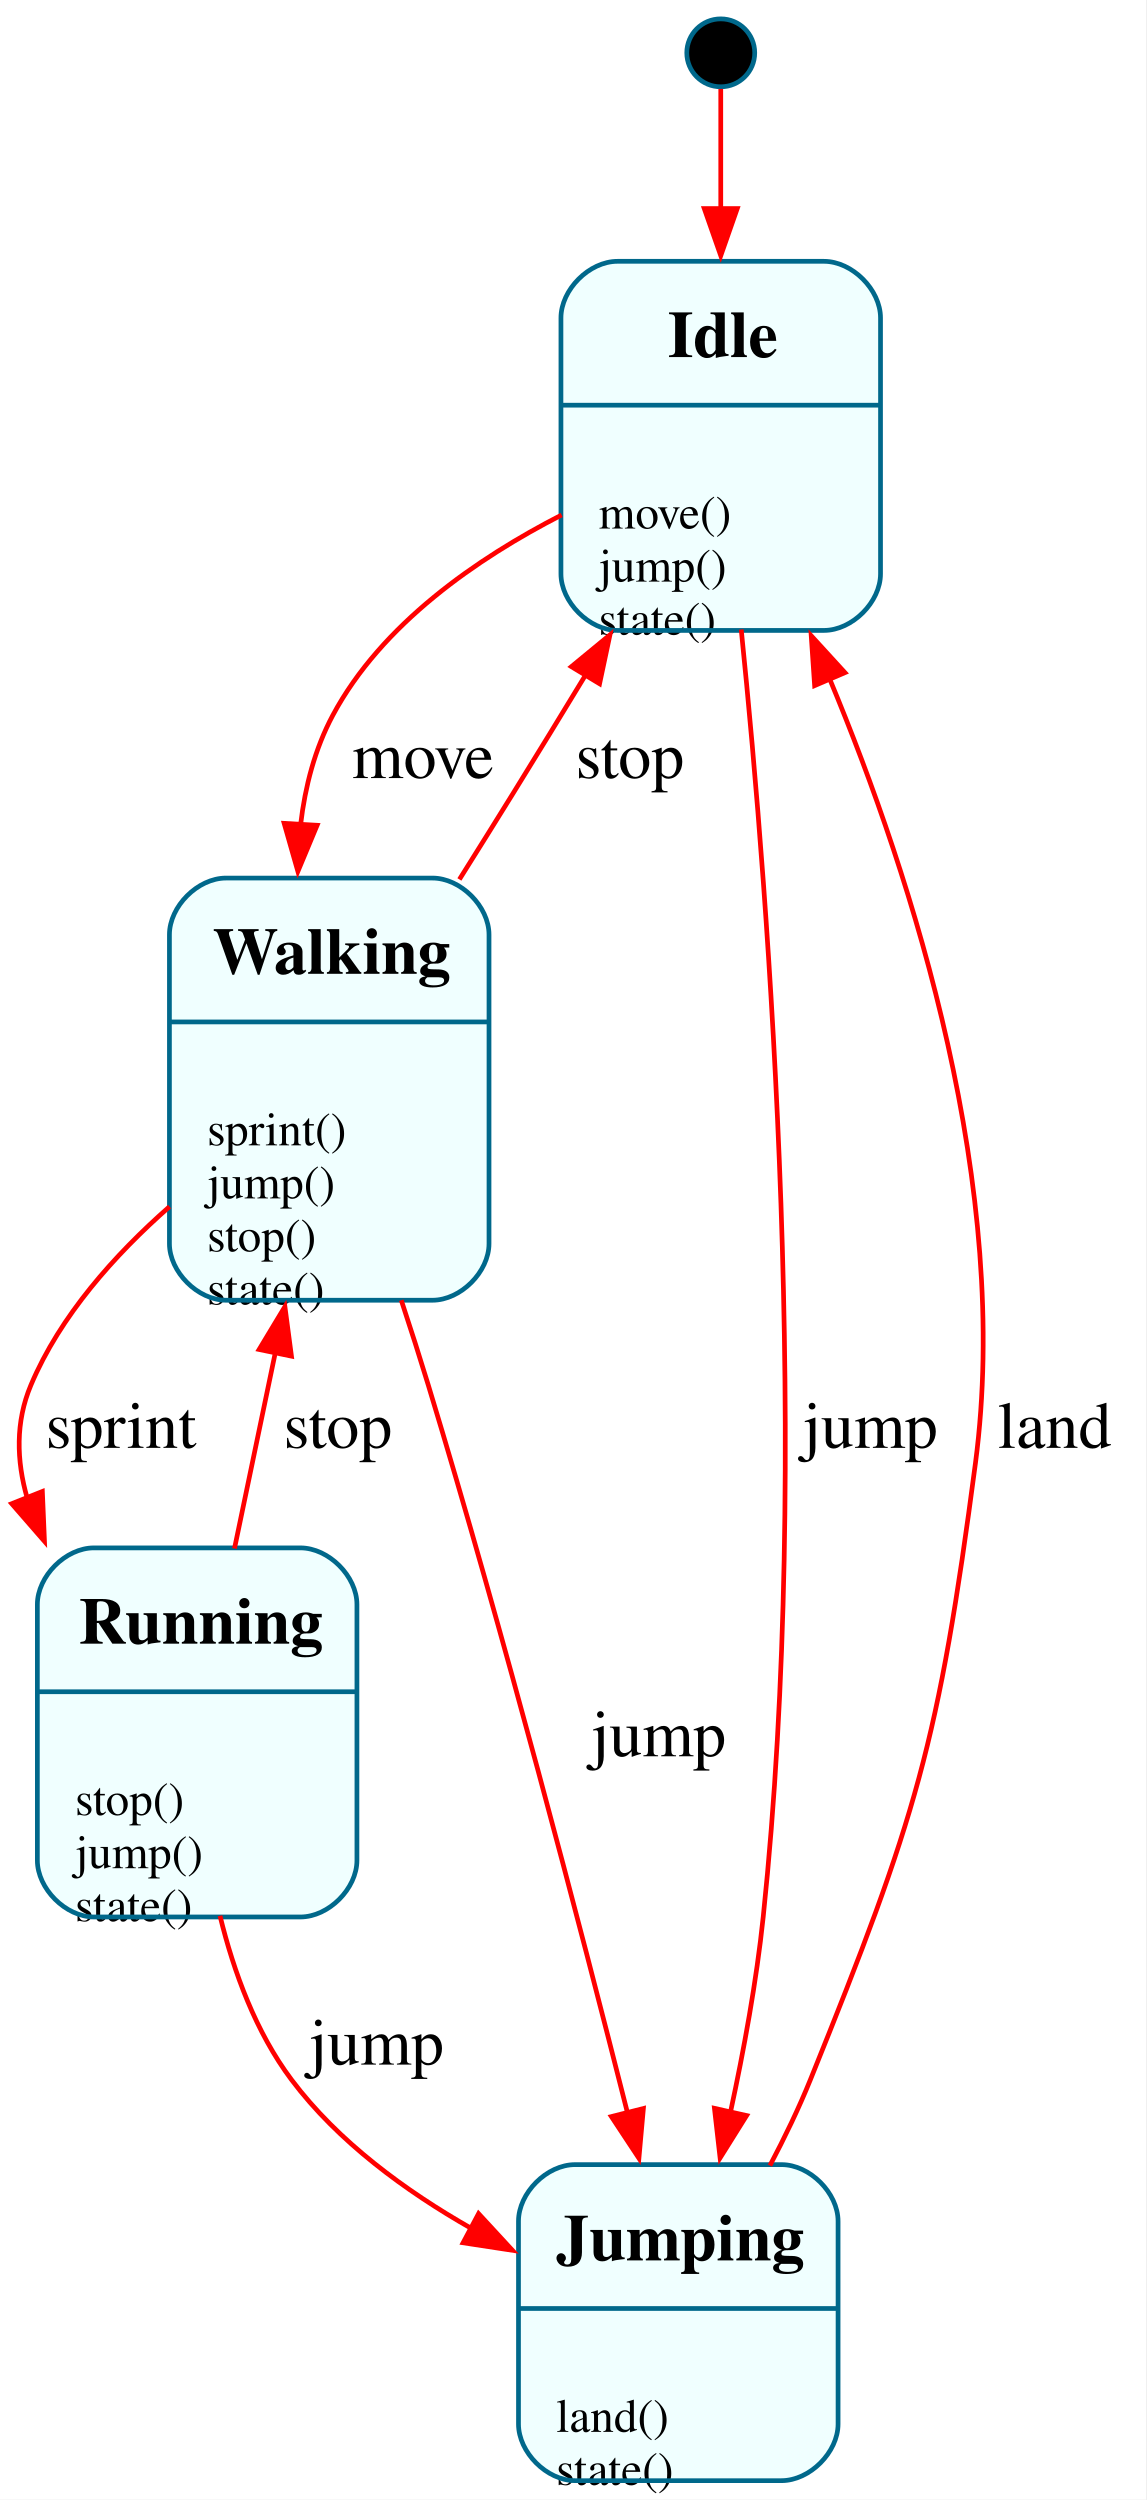
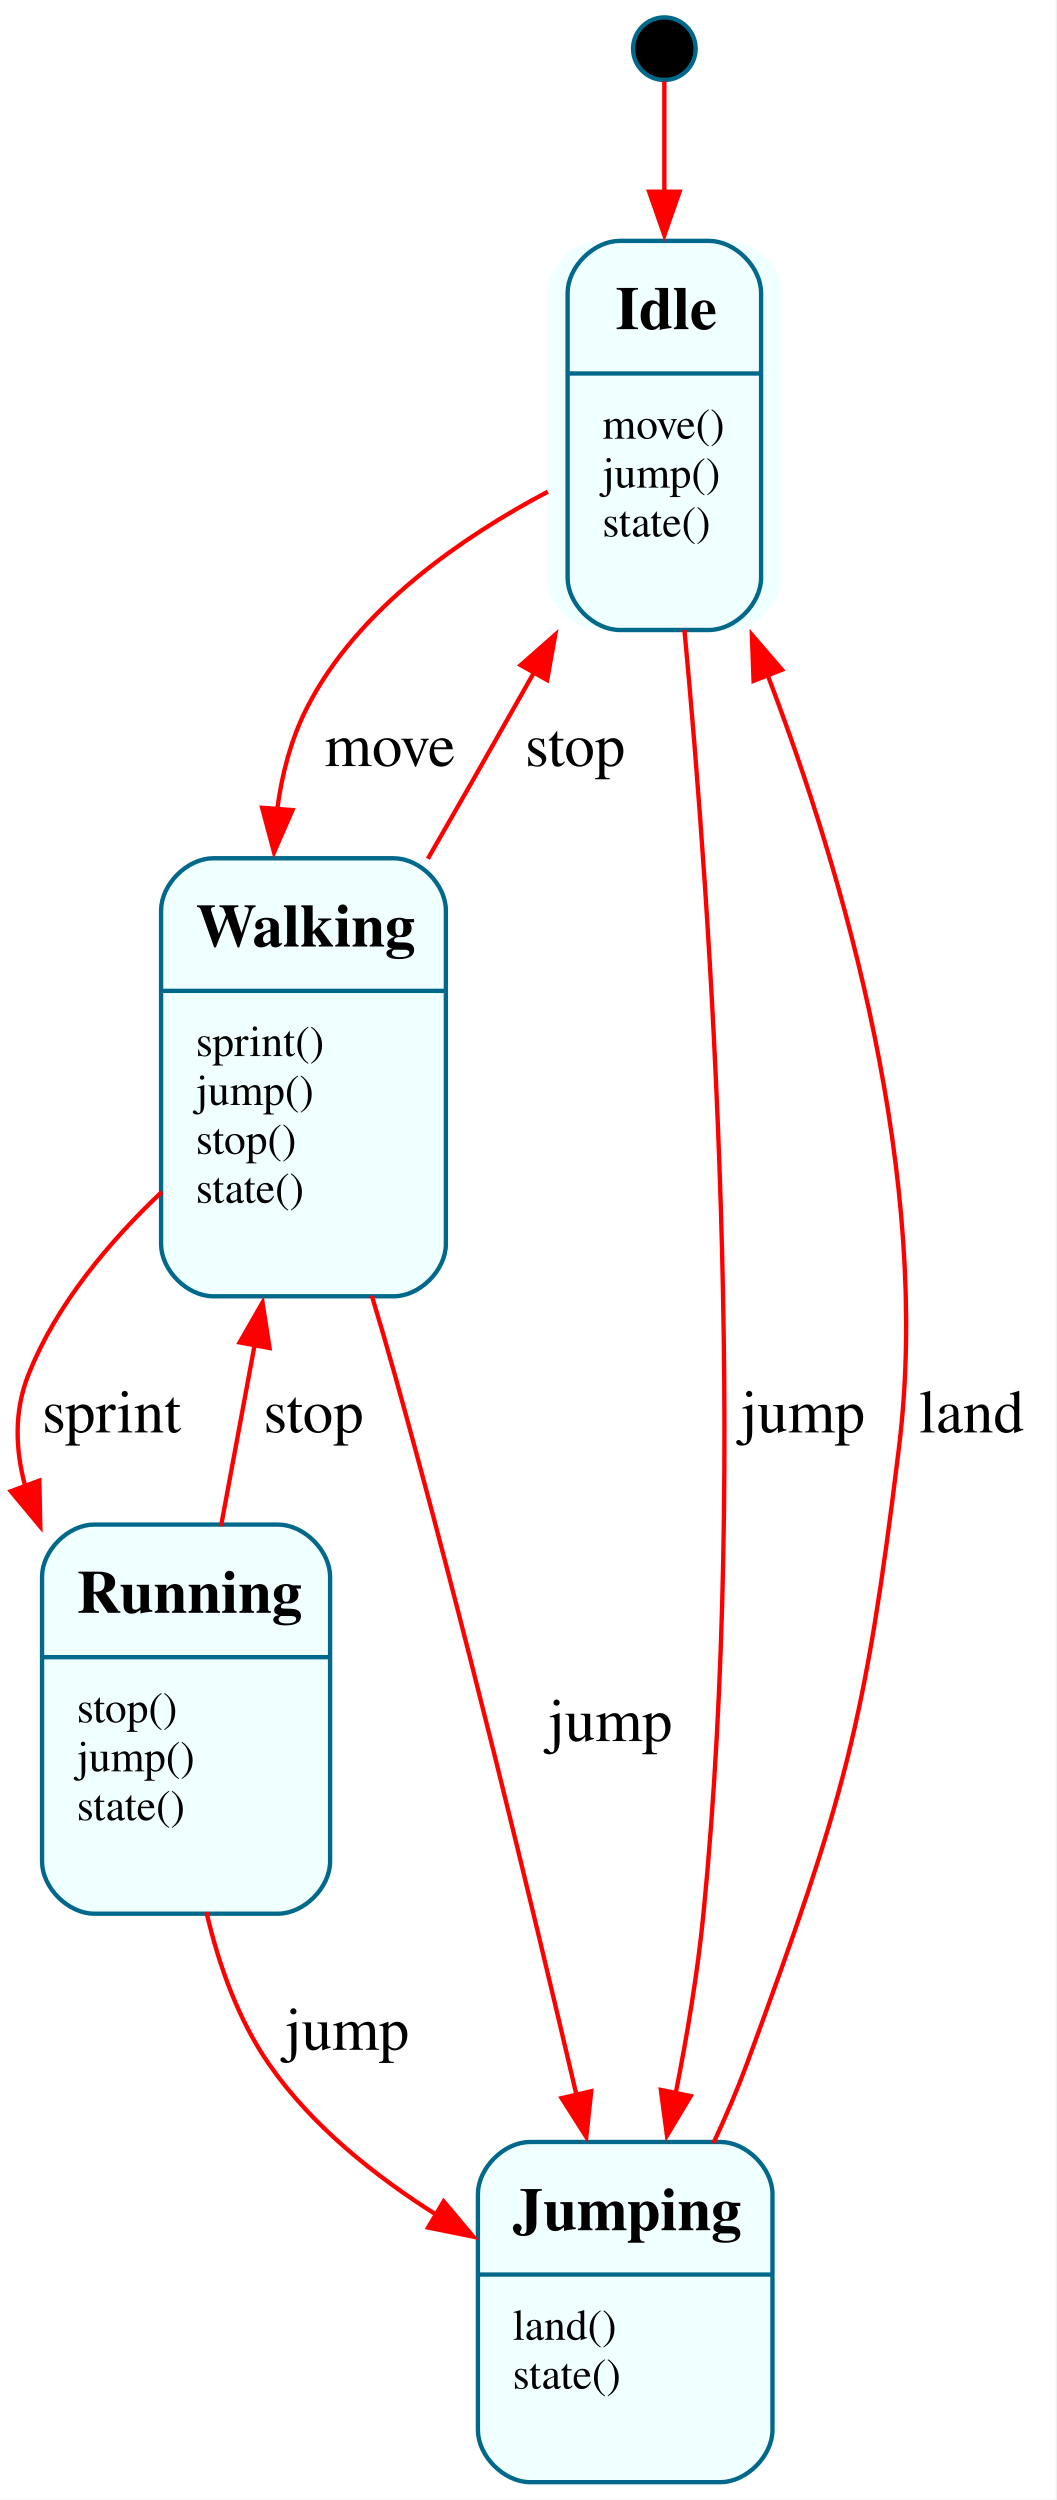
- <svg xmlns="http://www.w3.org/2000/svg" width="243pt" height="530pt" viewBox="0.00 0.00 243.00 530.00">
-   <g id="graph0" class="graph" transform="scale(1 1) rotate(0) translate(4 525.9)">
-     <polygon fill="white" stroke="none" points="-4,4 -4,-525.9 238.95,-525.9 238.95,4 -4,4" />
+ <svg xmlns="http://www.w3.org/2000/svg" width="243pt" height="575pt" viewBox="0.00 0.00 243.00 575.00">
+   <g id="graph0" class="graph" transform="scale(1 1) rotate(0) translate(4 570.9)">
+     <polygon fill="white" stroke="none" points="-4,4 -4,-570.9 238.82,-570.9 238.82,4 -4,4" />
    <g id="node1" class="node">
-       <ellipse fill="black" stroke="#00688b" cx="148.8" cy="-514.7" rx="7.2" ry="7.2" />
+       <ellipse fill="black" stroke="#00688b" cx="148.8" cy="-559.7" rx="7.2" ry="7.2" />
    </g>
    <g id="node2" class="node">
-       <path fill="azure" stroke="none" d="M170.67,-470.5C170.67,-470.5 126.92,-470.5 126.92,-470.5 120.92,-470.5 114.92,-464.5 114.92,-458.5 114.92,-458.5 114.92,-404.25 114.92,-404.25 114.92,-398.25 120.92,-392.25 126.92,-392.25 126.92,-392.25 170.67,-392.25 170.67,-392.25 176.67,-392.25 182.67,-398.25 182.67,-404.25 182.67,-404.25 182.67,-458.5 182.67,-458.5 182.67,-464.5 176.67,-470.5 170.67,-470.5" />
-       <text xml:space="preserve" text-anchor="start" x="137.55" y="-450.2" font-family="Times,serif" font-weight="bold" font-size="14.00">Idle</text>
-       <text xml:space="preserve" text-anchor="start" x="122.92" y="-413.84" font-family="Times,serif" font-size="10.00">move()</text>
-       <text xml:space="preserve" text-anchor="start" x="122.92" y="-402.59" font-family="Times,serif" font-size="10.00">jump()</text>
-       <text xml:space="preserve" text-anchor="start" x="122.92" y="-391.34" font-family="Times,serif" font-size="10.00">state()            </text>
-       <polygon fill="#00688b" stroke="#00688b" points="114.92,-440 114.92,-440 182.67,-440 182.67,-440 114.92,-440" />
-       <path fill="none" stroke="#00688b" d="M126.92,-392.25C126.92,-392.25 170.67,-392.25 170.67,-392.25 176.67,-392.25 182.67,-398.25 182.67,-404.25 182.67,-404.25 182.67,-458.5 182.67,-458.5 182.67,-464.5 176.67,-470.5 170.67,-470.5 170.67,-470.5 126.92,-470.5 126.92,-470.5 120.92,-470.5 114.92,-464.5 114.92,-458.5 114.92,-458.5 114.92,-404.25 114.92,-404.25 114.92,-398.25 120.92,-392.25 126.92,-392.25" />
+       <path fill="azure" stroke="none" d="M163.8,-515.5C163.8,-515.5 133.8,-515.5 133.8,-515.5 127.8,-515.5 121.8,-509.5 121.8,-503.5 121.8,-503.5 121.8,-438 121.8,-438 121.8,-432 127.8,-426 133.8,-426 133.8,-426 163.8,-426 163.8,-426 169.8,-426 175.8,-432 175.8,-438 175.8,-438 175.8,-503.5 175.8,-503.5 175.8,-509.5 169.8,-515.5 163.8,-515.5" />
+       <text xml:space="preserve" text-anchor="start" x="137.55" y="-495.2" font-family="Times,serif" font-weight="bold" font-size="14.00">Idle</text>
+       <text xml:space="preserve" text-anchor="start" x="134.55" y="-470" font-family="Times,serif" font-size="10.00">move()</text>
+       <text xml:space="preserve" text-anchor="start" x="134.55" y="-458.75" font-family="Times,serif" font-size="10.00">jump()</text>
+       <text xml:space="preserve" text-anchor="start" x="134.55" y="-447.5" font-family="Times,serif" font-size="10.00">state()</text>
+       <text xml:space="preserve" text-anchor="start" x="135.3" y="-436.25" font-family="Times,serif" font-size="10.00">            </text>
+       <polygon fill="#00688b" stroke="#00688b" points="126.55,-485 126.55,-485 171.05,-485 171.05,-485 126.55,-485" />
+       <path fill="none" stroke="#00688b" d="M138.55,-426C138.55,-426 159.05,-426 159.05,-426 165.05,-426 171.05,-432 171.05,-438 171.05,-438 171.05,-503.5 171.05,-503.5 171.05,-509.5 165.05,-515.5 159.05,-515.5 159.05,-515.5 138.55,-515.5 138.55,-515.5 132.55,-515.5 126.55,-509.5 126.55,-503.5 126.55,-503.5 126.55,-438 126.55,-438 126.55,-432 132.55,-426 138.55,-426" />
    </g>
    <g id="edge1" class="edge">
-       <path fill="none" stroke="red" d="M148.8,-507.04C148.8,-501.03 148.8,-491.57 148.8,-481.38" />
-       <polygon fill="red" stroke="red" points="152.3,-481.69 148.8,-471.69 145.3,-481.69 152.3,-481.69" />
+       <path fill="none" stroke="red" d="M148.8,-552.16C148.8,-546.25 148.8,-536.91 148.8,-526.66" />
+       <polygon fill="red" stroke="red" points="152.3,-526.81 148.8,-516.81 145.3,-526.81 152.3,-526.81" />
    </g>
    <g id="node3" class="node">
-       <path fill="azure" stroke="none" d="M87.67,-339.75C87.67,-339.75 43.92,-339.75 43.92,-339.75 37.92,-339.75 31.92,-333.75 31.92,-327.75 31.92,-327.75 31.92,-262.25 31.92,-262.25 31.92,-256.25 37.92,-250.25 43.92,-250.25 43.92,-250.25 87.67,-250.25 87.67,-250.25 93.67,-250.25 99.67,-256.25 99.67,-262.25 99.67,-262.25 99.67,-327.75 99.67,-327.75 99.67,-333.75 93.67,-339.75 87.67,-339.75" />
-       <text xml:space="preserve" text-anchor="start" x="41.05" y="-319.45" font-family="Times,serif" font-weight="bold" font-size="14.00">Walking</text>
-       <text xml:space="preserve" text-anchor="start" x="39.92" y="-283.09" font-family="Times,serif" font-size="10.00">sprint()</text>
-       <text xml:space="preserve" text-anchor="start" x="39.92" y="-271.84" font-family="Times,serif" font-size="10.00">jump()</text>
-       <text xml:space="preserve" text-anchor="start" x="39.92" y="-260.59" font-family="Times,serif" font-size="10.00">stop()</text>
-       <text xml:space="preserve" text-anchor="start" x="39.92" y="-249.34" font-family="Times,serif" font-size="10.00">state()            </text>
-       <polygon fill="#00688b" stroke="#00688b" points="31.92,-309.25 31.92,-309.25 99.67,-309.25 99.67,-309.25 31.92,-309.25" />
-       <path fill="none" stroke="#00688b" d="M43.92,-250.25C43.92,-250.25 87.67,-250.25 87.67,-250.25 93.67,-250.25 99.67,-256.25 99.67,-262.25 99.67,-262.25 99.67,-327.75 99.67,-327.75 99.67,-333.75 93.67,-339.75 87.67,-339.75 87.67,-339.75 43.92,-339.75 43.92,-339.75 37.92,-339.75 31.92,-333.75 31.92,-327.75 31.92,-327.75 31.92,-262.25 31.92,-262.25 31.92,-256.25 37.92,-250.25 43.92,-250.25" />
+       <path fill="azure" stroke="none" d="M86.55,-373.5C86.55,-373.5 45.05,-373.5 45.05,-373.5 39.05,-373.5 33.05,-367.5 33.05,-361.5 33.05,-361.5 33.05,-284.75 33.05,-284.75 33.05,-278.75 39.05,-272.75 45.05,-272.75 45.05,-272.75 86.55,-272.75 86.55,-272.75 92.55,-272.75 98.55,-278.75 98.55,-284.75 98.55,-284.75 98.55,-361.5 98.55,-361.5 98.55,-367.5 92.55,-373.5 86.55,-373.5" />
+       <text xml:space="preserve" text-anchor="start" x="41.05" y="-353.2" font-family="Times,serif" font-weight="bold" font-size="14.00">Walking</text>
+       <text xml:space="preserve" text-anchor="start" x="41.05" y="-328" font-family="Times,serif" font-size="10.00">sprint()</text>
+       <text xml:space="preserve" text-anchor="start" x="41.05" y="-316.75" font-family="Times,serif" font-size="10.00">jump()</text>
+       <text xml:space="preserve" text-anchor="start" x="41.05" y="-305.5" font-family="Times,serif" font-size="10.00">stop()</text>
+       <text xml:space="preserve" text-anchor="start" x="41.05" y="-294.25" font-family="Times,serif" font-size="10.00">state()</text>
+       <text xml:space="preserve" text-anchor="start" x="42.17" y="-283" font-family="Times,serif" font-size="10.00">            </text>
+       <polygon fill="#00688b" stroke="#00688b" points="33.05,-343 33.05,-343 98.55,-343 98.55,-343 33.05,-343" />
+       <path fill="none" stroke="#00688b" d="M45.05,-272.75C45.05,-272.75 86.55,-272.75 86.55,-272.75 92.55,-272.75 98.55,-278.75 98.55,-284.75 98.55,-284.75 98.55,-361.5 98.55,-361.5 98.55,-367.5 92.55,-373.5 86.55,-373.5 86.55,-373.5 45.05,-373.5 45.05,-373.5 39.05,-373.5 33.05,-367.5 33.05,-361.5 33.05,-361.5 33.05,-284.75 33.05,-284.75 33.05,-278.75 39.05,-272.75 45.05,-272.75" />
    </g>
    <g id="edge2" class="edge">
-       <path fill="none" stroke="red" d="M115.07,-416.73C97.22,-407.58 76.9,-393.61 66.55,-374.25 62.76,-367.16 60.68,-359.18 59.73,-351.08" />
-       <polygon fill="red" stroke="red" points="63.23,-350.94 59.15,-341.16 56.24,-351.35 63.23,-350.94" />
-       <text xml:space="preserve" text-anchor="middle" x="85.67" y="-360.95" font-family="Times,serif" font-size="14.00"> move </text>
+       <path fill="none" stroke="red" d="M122,-457.81C102.72,-447.62 78.14,-430.95 66.55,-408 62.93,-400.84 60.84,-392.89 59.77,-384.8" />
+       <polygon fill="red" stroke="red" points="63.27,-384.58 59.03,-374.87 56.29,-385.11 63.27,-384.58" />
+       <text xml:space="preserve" text-anchor="middle" x="85.67" y="-394.7" font-family="Times,serif" font-size="14.00"> move </text>
    </g>
    <g id="node5" class="node">
-       <path fill="azure" stroke="none" d="M161.67,-67C161.67,-67 117.92,-67 117.92,-67 111.92,-67 105.92,-61 105.92,-55 105.92,-55 105.92,-12 105.92,-12 105.92,-6 111.92,0 117.92,0 117.92,0 161.67,0 161.67,0 167.67,0 173.67,-6 173.67,-12 173.67,-12 173.67,-55 173.67,-55 173.67,-61 167.67,-67 161.67,-67" />
-       <text xml:space="preserve" text-anchor="start" x="113.92" y="-46.7" font-family="Times,serif" font-weight="bold" font-size="14.00">Jumping</text>
-       <text xml:space="preserve" text-anchor="start" x="113.92" y="-10.34" font-family="Times,serif" font-size="10.00">land()</text>
-       <text xml:space="preserve" text-anchor="start" x="113.92" y="0.91" font-family="Times,serif" font-size="10.00">state()            </text>
-       <polygon fill="#00688b" stroke="#00688b" points="105.92,-36.5 105.92,-36.5 173.67,-36.5 173.67,-36.5 105.92,-36.5" />
-       <path fill="none" stroke="#00688b" d="M117.92,0C117.92,0 161.67,0 161.67,0 167.67,0 173.67,-6 173.67,-12 173.67,-12 173.67,-55 173.67,-55 173.67,-61 167.67,-67 161.67,-67 161.67,-67 117.92,-67 117.92,-67 111.92,-67 105.92,-61 105.92,-55 105.92,-55 105.92,-12 105.92,-12 105.92,-6 111.92,0 117.92,0" />
+       <path fill="azure" stroke="none" d="M161.67,-78.25C161.67,-78.25 117.92,-78.25 117.92,-78.25 111.92,-78.25 105.92,-72.25 105.92,-66.25 105.92,-66.25 105.92,-12 105.92,-12 105.92,-6 111.92,0 117.92,0 117.92,0 161.67,0 161.67,0 167.67,0 173.67,-6 173.67,-12 173.67,-12 173.67,-66.25 173.67,-66.25 173.67,-72.25 167.67,-78.25 161.67,-78.25" />
+       <text xml:space="preserve" text-anchor="start" x="113.92" y="-57.95" font-family="Times,serif" font-weight="bold" font-size="14.00">Jumping</text>
+       <text xml:space="preserve" text-anchor="start" x="113.92" y="-32.75" font-family="Times,serif" font-size="10.00">land()</text>
+       <text xml:space="preserve" text-anchor="start" x="113.92" y="-21.5" font-family="Times,serif" font-size="10.00">state()</text>
+       <text xml:space="preserve" text-anchor="start" x="113.92" y="-10.25" font-family="Times,serif" font-size="10.00">            </text>
+       <polygon fill="#00688b" stroke="#00688b" points="105.92,-47.75 105.92,-47.75 173.67,-47.75 173.67,-47.75 105.92,-47.75" />
+       <path fill="none" stroke="#00688b" d="M117.92,0C117.92,0 161.67,0 161.67,0 167.67,0 173.67,-6 173.67,-12 173.67,-12 173.67,-66.25 173.67,-66.25 173.67,-72.25 167.67,-78.25 161.67,-78.25 161.67,-78.25 117.92,-78.25 117.92,-78.25 111.92,-78.25 105.92,-72.25 105.92,-66.25 105.92,-66.25 105.92,-12 105.92,-12 105.92,-6 111.92,0 117.92,0" />
    </g>
    <g id="edge3" class="edge">
-       <path fill="none" stroke="red" d="M153.14,-392.45C159.12,-333.77 168.06,-217.5 157.8,-119.5 156.38,-105.92 153.71,-91.33 150.86,-78.12" />
-       <polygon fill="red" stroke="red" points="154.28,-77.4 148.66,-68.42 147.46,-78.94 154.28,-77.4" />
-       <text xml:space="preserve" text-anchor="middle" x="180.48" y="-218.95" font-family="Times,serif" font-size="14.00"> jump </text>
+       <path fill="none" stroke="red" d="M153.42,-426.01C159.48,-361.31 168.18,-236.36 157.8,-130.75 156.46,-117.16 154.02,-102.58 151.36,-89.17" />
+       <polygon fill="red" stroke="red" points="154.86,-88.8 149.4,-79.72 148,-90.22 154.86,-88.8" />
+       <text xml:space="preserve" text-anchor="middle" x="180.63" y="-241.45" font-family="Times,serif" font-size="14.00"> jump </text>
    </g>
    <g id="edge6" class="edge">
-       <path fill="none" stroke="red" d="M93.39,-339.46C97.24,-345.59 101.13,-351.82 104.8,-357.75 109.82,-365.86 115.11,-374.51 120.21,-382.91" />
-       <polygon fill="red" stroke="red" points="117.13,-384.57 125.31,-391.31 123.11,-380.94 117.13,-384.57" />
-       <text xml:space="preserve" text-anchor="middle" x="129.54" y="-360.95" font-family="Times,serif" font-size="14.00"> stop </text>
+       <path fill="none" stroke="red" d="M94.41,-373.39C97.92,-379.48 101.45,-385.63 104.8,-391.5 109.35,-399.49 114.15,-407.95 118.83,-416.25" />
+       <polygon fill="red" stroke="red" points="115.76,-417.92 123.71,-424.92 121.85,-414.49 115.76,-417.92" />
+       <text xml:space="preserve" text-anchor="middle" x="128.28" y="-394.7" font-family="Times,serif" font-size="14.00"> stop </text>
    </g>
    <g id="node4" class="node">
-       <path fill="azure" stroke="none" d="M59.67,-197.75C59.67,-197.75 15.92,-197.75 15.92,-197.75 9.92,-197.75 3.92,-191.75 3.92,-185.75 3.92,-185.75 3.92,-131.5 3.92,-131.5 3.92,-125.5 9.92,-119.5 15.92,-119.5 15.92,-119.5 59.67,-119.5 59.67,-119.5 65.67,-119.5 71.67,-125.5 71.67,-131.5 71.67,-131.5 71.67,-185.75 71.67,-185.75 71.67,-191.75 65.67,-197.75 59.67,-197.75" />
-       <text xml:space="preserve" text-anchor="start" x="12.67" y="-177.45" font-family="Times,serif" font-weight="bold" font-size="14.00">Running</text>
-       <text xml:space="preserve" text-anchor="start" x="11.92" y="-141.09" font-family="Times,serif" font-size="10.00">stop()</text>
-       <text xml:space="preserve" text-anchor="start" x="11.92" y="-129.84" font-family="Times,serif" font-size="10.00">jump()</text>
-       <text xml:space="preserve" text-anchor="start" x="11.92" y="-118.59" font-family="Times,serif" font-size="10.00">state()            </text>
-       <polygon fill="#00688b" stroke="#00688b" points="3.92,-167.25 3.92,-167.25 71.67,-167.25 71.67,-167.25 3.92,-167.25" />
-       <path fill="none" stroke="#00688b" d="M15.92,-119.5C15.92,-119.5 59.67,-119.5 59.67,-119.5 65.67,-119.5 71.67,-125.5 71.67,-131.5 71.67,-131.5 71.67,-185.75 71.67,-185.75 71.67,-191.75 65.67,-197.75 59.67,-197.75 59.67,-197.75 15.92,-197.75 15.92,-197.75 9.92,-197.75 3.92,-191.75 3.92,-185.75 3.92,-185.75 3.92,-131.5 3.92,-131.5 3.92,-125.5 9.92,-119.5 15.92,-119.5" />
+       <path fill="azure" stroke="none" d="M59.92,-220.25C59.92,-220.25 17.67,-220.25 17.67,-220.25 11.67,-220.25 5.67,-214.25 5.67,-208.25 5.67,-208.25 5.67,-142.75 5.67,-142.75 5.67,-136.75 11.67,-130.75 17.67,-130.75 17.67,-130.75 59.92,-130.75 59.92,-130.75 65.92,-130.75 71.92,-136.75 71.92,-142.75 71.92,-142.75 71.92,-208.25 71.92,-208.25 71.92,-214.25 65.92,-220.25 59.92,-220.25" />
+       <text xml:space="preserve" text-anchor="start" x="13.67" y="-199.95" font-family="Times,serif" font-weight="bold" font-size="14.00">Running</text>
+       <text xml:space="preserve" text-anchor="start" x="13.67" y="-174.75" font-family="Times,serif" font-size="10.00">stop()</text>
+       <text xml:space="preserve" text-anchor="start" x="13.67" y="-163.5" font-family="Times,serif" font-size="10.00">jump()</text>
+       <text xml:space="preserve" text-anchor="start" x="13.67" y="-152.25" font-family="Times,serif" font-size="10.00">state()</text>
+       <text xml:space="preserve" text-anchor="start" x="13.67" y="-141" font-family="Times,serif" font-size="10.00">            </text>
+       <polygon fill="#00688b" stroke="#00688b" points="5.67,-189.75 5.67,-189.75 71.92,-189.75 71.92,-189.75 5.67,-189.75" />
+       <path fill="none" stroke="#00688b" d="M17.67,-130.75C17.67,-130.75 59.92,-130.75 59.92,-130.75 65.92,-130.75 71.92,-136.75 71.92,-142.75 71.92,-142.75 71.92,-208.25 71.92,-208.25 71.92,-214.25 65.92,-220.25 59.92,-220.25 59.92,-220.25 17.67,-220.25 17.67,-220.25 11.67,-220.25 5.67,-214.25 5.67,-208.25 5.67,-208.25 5.67,-142.75 5.67,-142.75 5.67,-136.75 11.67,-130.75 17.67,-130.75" />
    </g>
    <g id="edge4" class="edge">
-       <path fill="none" stroke="red" d="M31.94,-270.1C20.34,-259.91 8.74,-246.96 2.55,-232.25 -0.74,-224.44 -0.51,-216.26 1.76,-208.33" />
-       <polygon fill="red" stroke="red" points="4.98,-209.71 5.43,-199.13 -1.52,-207.12 4.98,-209.71" />
-       <text xml:space="preserve" text-anchor="middle" x="21.67" y="-218.95" font-family="Times,serif" font-size="14.00"> sprint </text>
+       <path fill="none" stroke="red" d="M33.21,-296.76C21.18,-285.37 8.92,-270.86 2.55,-254.75 -0.79,-246.33 -0.52,-237.53 1.83,-228.98" />
+       <polygon fill="red" stroke="red" points="5.05,-230.36 5.27,-219.77 -1.51,-227.91 5.05,-230.36" />
+       <text xml:space="preserve" text-anchor="middle" x="21.67" y="-241.45" font-family="Times,serif" font-size="14.00"> sprint </text>
    </g>
    <g id="edge5" class="edge">
-       <path fill="none" stroke="red" d="M81.07,-250.26C83.06,-244.23 85.02,-238.1 86.8,-232.25 102.81,-179.52 118.87,-118.11 129.05,-77.89" />
-       <polygon fill="red" stroke="red" points="132.4,-78.9 131.45,-68.35 125.61,-77.19 132.4,-78.9" />
-       <text xml:space="preserve" text-anchor="middle" x="135.61" y="-153.57" font-family="Times,serif" font-size="14.00"> jump </text>
+       <path fill="none" stroke="red" d="M81.51,-272.92C83.35,-266.82 85.15,-260.65 86.8,-254.75 102.56,-198.25 118.4,-132.71 128.59,-89.06" />
+       <polygon fill="red" stroke="red" points="131.99,-89.92 130.85,-79.39 125.17,-88.33 131.99,-89.92" />
+       <text xml:space="preserve" text-anchor="middle" x="136.33" y="-170.45" font-family="Times,serif" font-size="14.00"> jump </text>
    </g>
    <g id="edge7" class="edge">
-       <path fill="none" stroke="red" d="M45.71,-197.61C48.41,-210.57 51.49,-225.34 54.41,-239.35" />
-       <polygon fill="red" stroke="red" points="50.93,-239.81 56.4,-248.89 57.79,-238.39 50.93,-239.81" />
-       <text xml:space="preserve" text-anchor="middle" x="67.64" y="-218.95" font-family="Times,serif" font-size="14.00"> stop </text>
+       <path fill="none" stroke="red" d="M46.84,-219.9C49.28,-233.03 52,-247.71 54.6,-261.74" />
+       <polygon fill="red" stroke="red" points="51.12,-262.14 56.38,-271.33 58,-260.86 51.12,-262.14" />
+       <text xml:space="preserve" text-anchor="middle" x="68.11" y="-241.45" font-family="Times,serif" font-size="14.00"> stop </text>
    </g>
    <g id="edge8" class="edge">
-       <path fill="none" stroke="red" d="M42.64,-119.75C45.57,-107.77 50.26,-95.04 57.8,-85 67.65,-71.87 82,-61.39 95.96,-53.45" />
-       <polygon fill="red" stroke="red" points="97.46,-56.61 104.64,-48.83 94.17,-50.43 97.46,-56.61" />
-       <text xml:space="preserve" text-anchor="middle" x="75.8" y="-88.2" font-family="Times,serif" font-size="14.00"> jump </text>
+       <path fill="none" stroke="red" d="M43.48,-131.12C46.28,-119.06 50.73,-106.49 57.8,-96.25 67.59,-82.06 82.24,-70.4 96.45,-61.45" />
+       <polygon fill="red" stroke="red" points="98.04,-64.58 104.86,-56.47 94.47,-58.56 98.04,-64.58" />
+       <text xml:space="preserve" text-anchor="middle" x="75.8" y="-99.45" font-family="Times,serif" font-size="14.00"> jump </text>
    </g>
    <g id="edge9" class="edge">
-       <path fill="none" stroke="red" d="M159.22,-66.8C162.35,-72.73 165.36,-78.96 167.8,-85 190.33,-140.78 194.95,-156.11 202.8,-215.75 210.44,-273.87 189.8,-338.95 171.86,-382.04" />
-       <polygon fill="red" stroke="red" points="168.7,-380.55 167.98,-391.12 175.13,-383.3 168.7,-380.55" />
-       <text xml:space="preserve" text-anchor="middle" x="219.58" y="-218.95" font-family="Times,serif" font-size="14.00"> land </text>
+       <path fill="none" stroke="red" d="M160.08,-77.97C162.9,-83.99 165.58,-90.22 167.8,-96.25 190.22,-157.26 194.96,-173.72 202.8,-238.25 210.3,-300.01 190.24,-369.32 172.47,-415.86" />
+       <polygon fill="red" stroke="red" points="169.32,-414.31 168.93,-424.9 175.84,-416.86 169.32,-414.31" />
+       <text xml:space="preserve" text-anchor="middle" x="219.44" y="-241.45" font-family="Times,serif" font-size="14.00"> land </text>
    </g>
  </g>
</svg>
